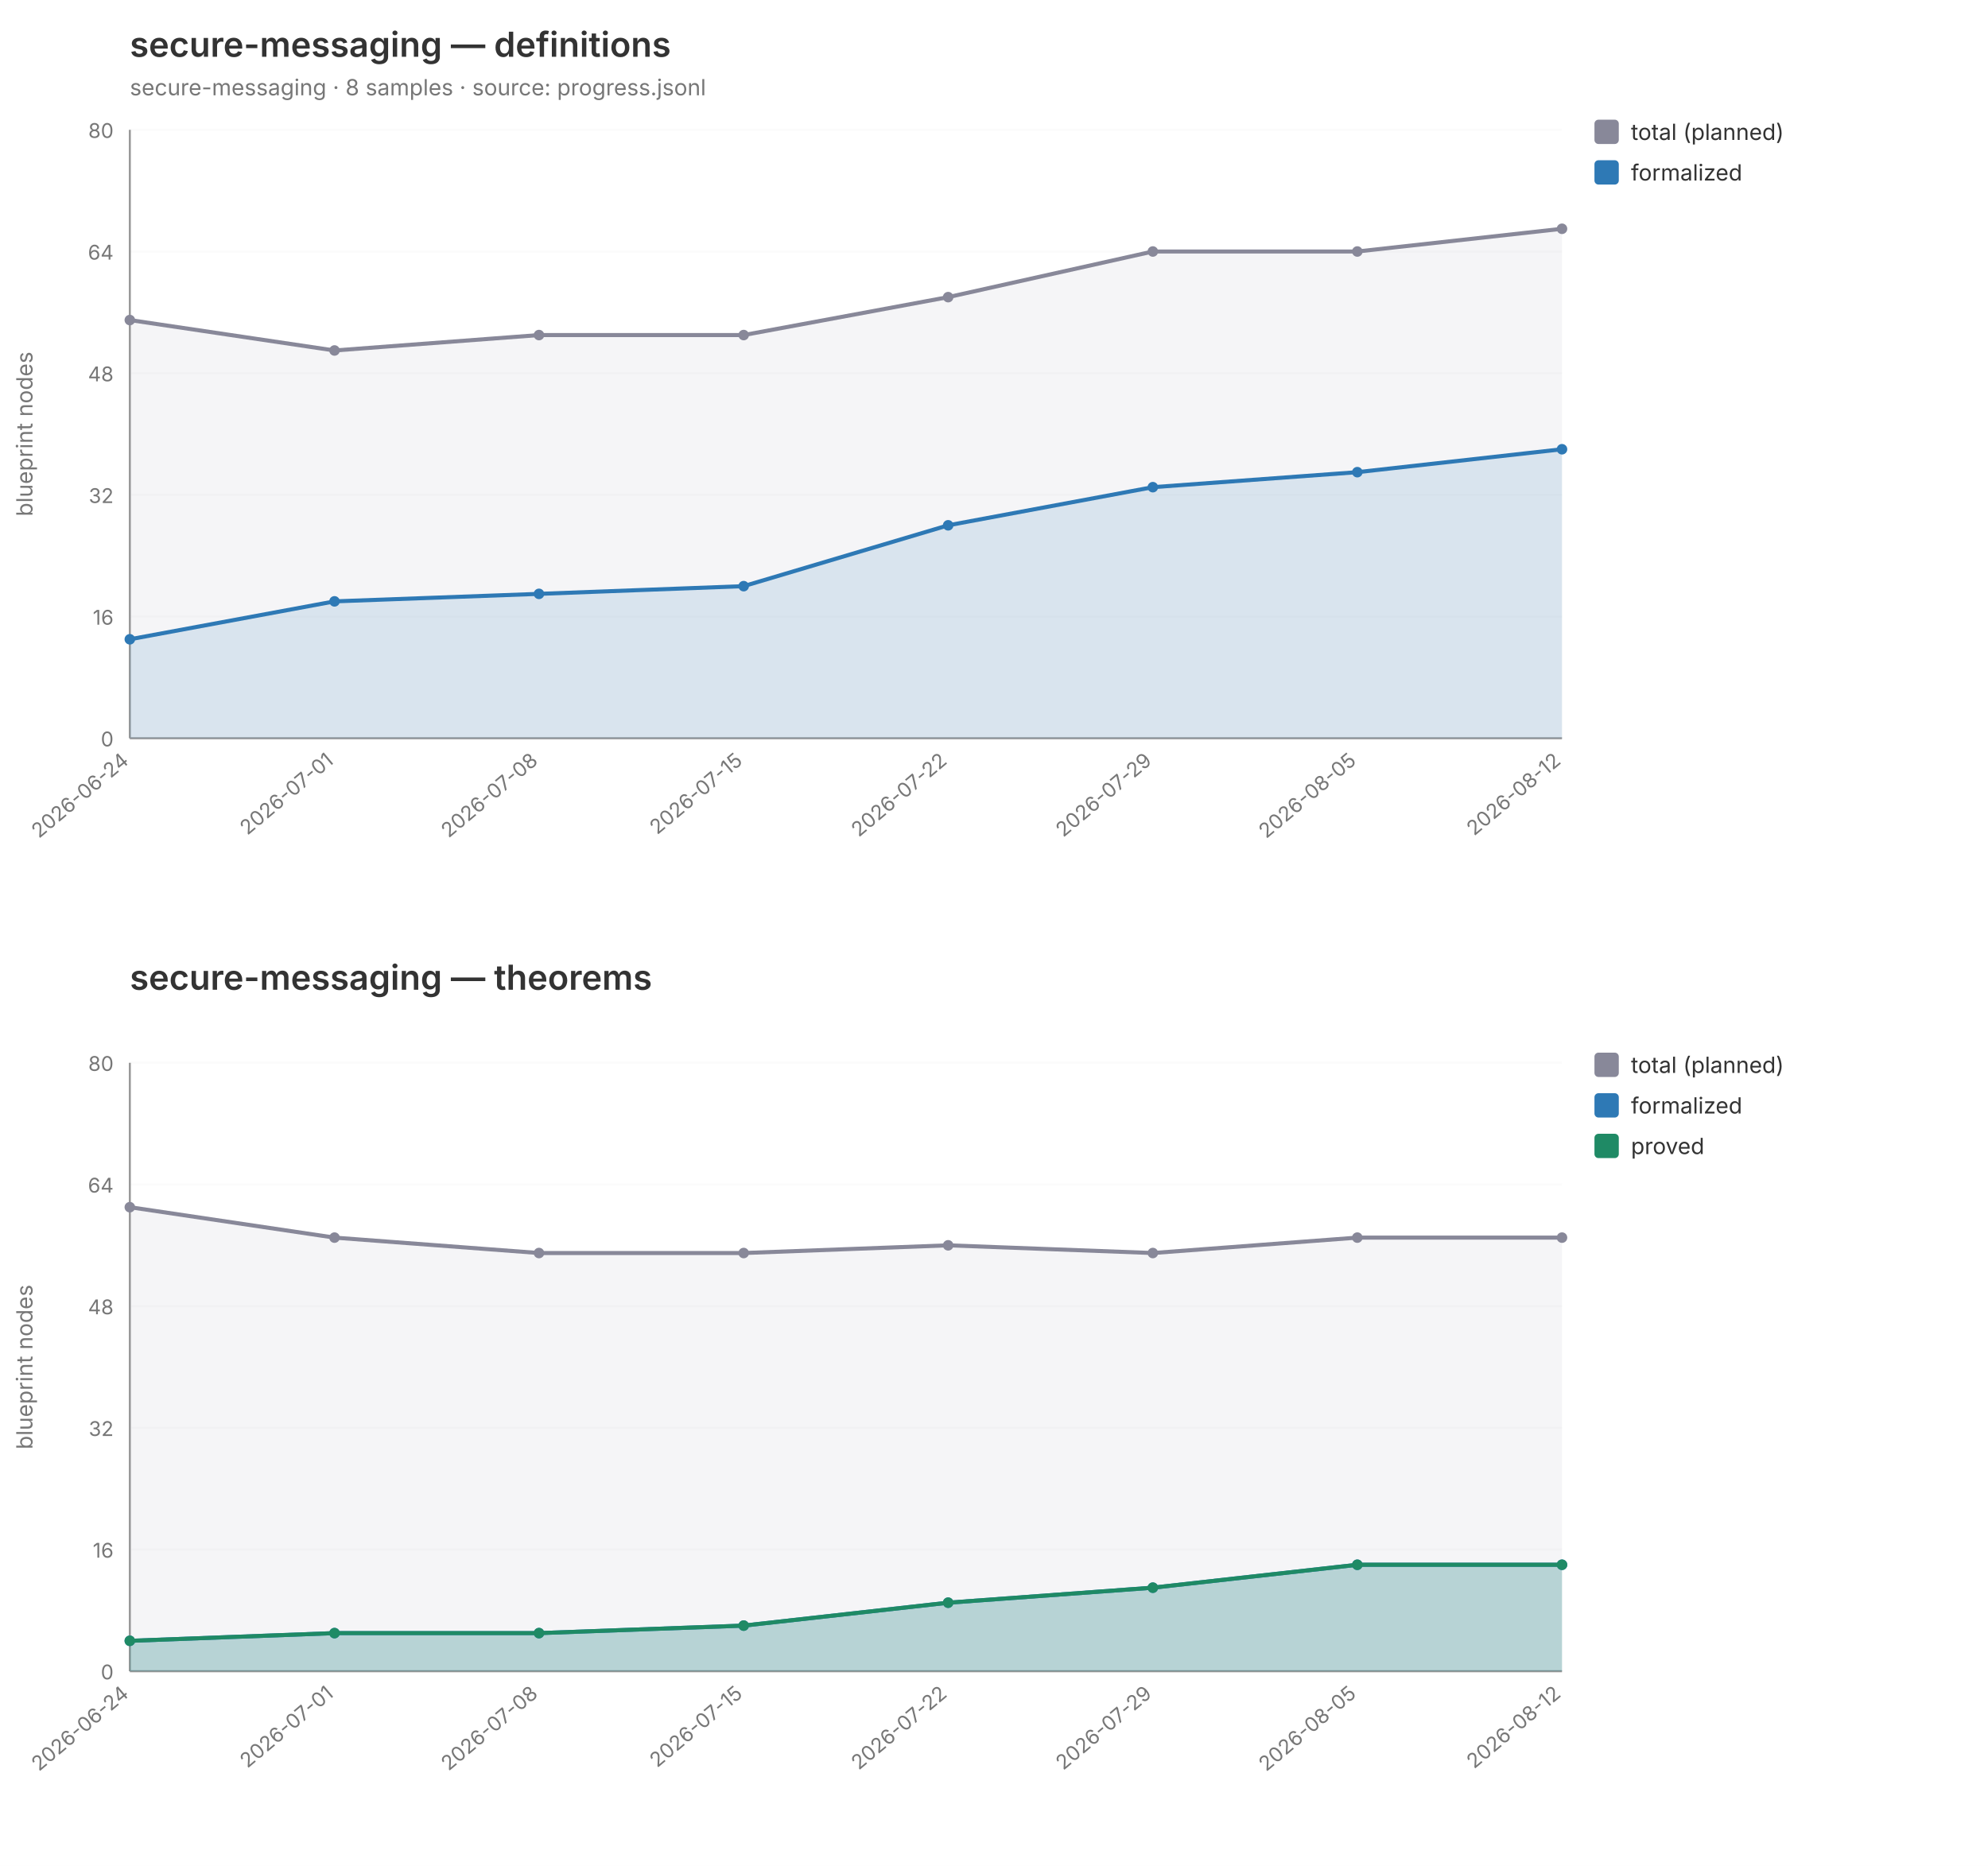
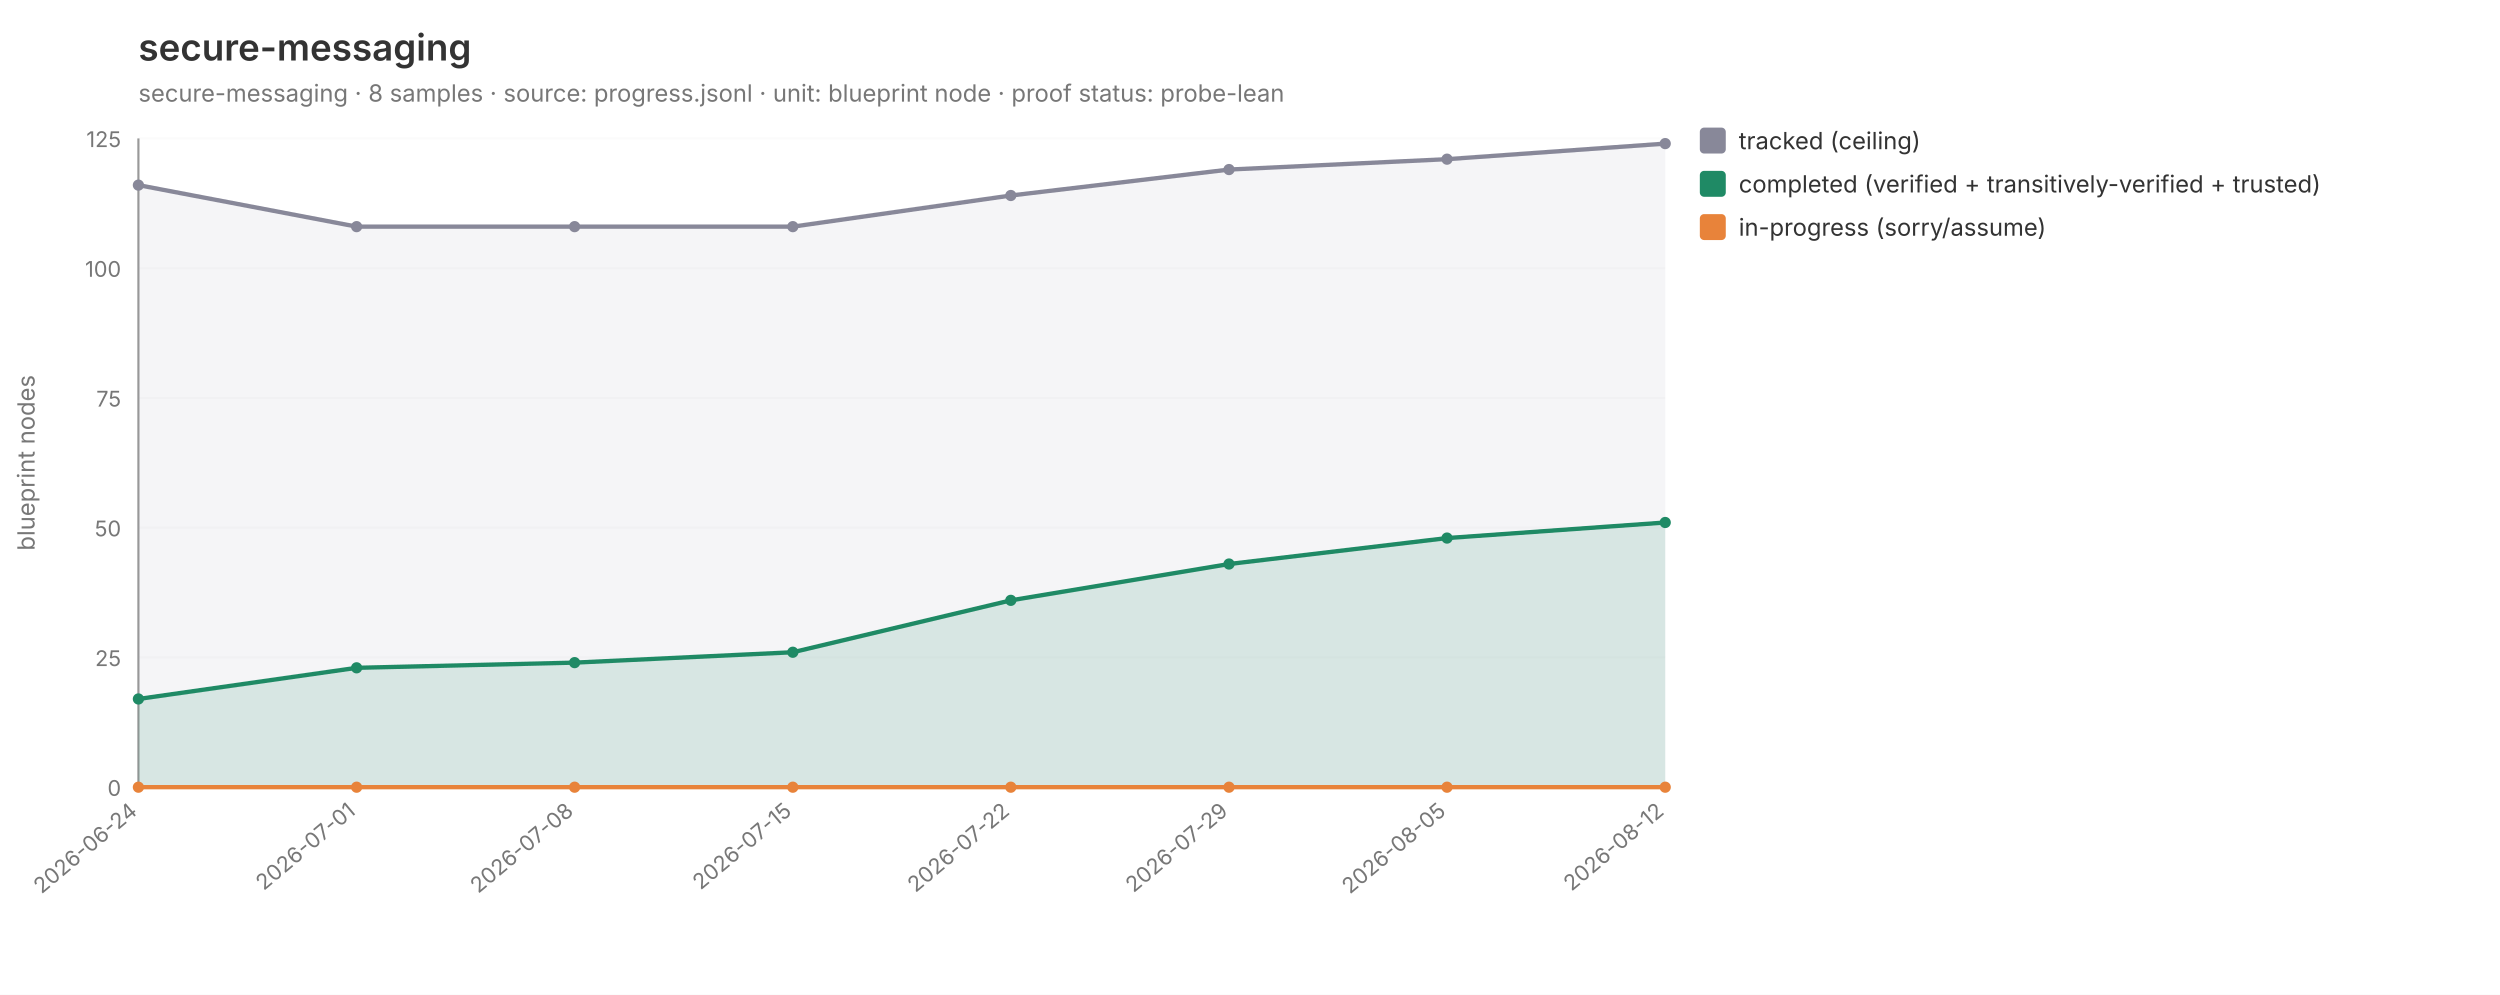
- <svg xmlns="http://www.w3.org/2000/svg" width="980" height="920" viewBox="0 0 980 920" font-family="system-ui, -apple-system, Segoe UI, sans-serif">
-   <rect width="980" height="920" fill="#FFFFFF" />
-   <svg x="0" y="0.0" width="980" height="460" viewBox="0 0 980 460">
-     <text x="64" y="28" font-size="17" font-weight="600" fill="#333333">secure-messaging — definitions</text>
-     <text x="64" y="47" font-size="11" fill="#777777">secure-messaging · 8 samples · source: progress.jsonl</text>
-     <line x1="64" y1="364.0" x2="770" y2="364.0" stroke="#E4E4E422" />
-     <text x="56" y="368.0" font-size="10" text-anchor="end" fill="#777777">0</text>
-     <line x1="64" y1="304.0" x2="770" y2="304.0" stroke="#E4E4E422" />
-     <text x="56" y="308.0" font-size="10" text-anchor="end" fill="#777777">16</text>
-     <line x1="64" y1="244.0" x2="770" y2="244.0" stroke="#E4E4E422" />
-     <text x="56" y="248.0" font-size="10" text-anchor="end" fill="#777777">32</text>
-     <line x1="64" y1="184.0" x2="770" y2="184.0" stroke="#E4E4E422" />
-     <text x="56" y="188.0" font-size="10" text-anchor="end" fill="#777777">48</text>
-     <line x1="64" y1="124.0" x2="770" y2="124.0" stroke="#E4E4E422" />
-     <text x="56" y="128.0" font-size="10" text-anchor="end" fill="#777777">64</text>
-     <line x1="64" y1="64.0" x2="770" y2="64.0" stroke="#E4E4E422" />
-     <text x="56" y="68.0" font-size="10" text-anchor="end" fill="#777777">80</text>
-     <line x1="64" y1="64" x2="64" y2="364" stroke="#999999" />
-     <line x1="64" y1="364" x2="770" y2="364" stroke="#999999" />
-     <text x="16" y="214.0" font-size="11" fill="#777777" text-anchor="middle" transform="rotate(-90 16 214.0)">blueprint nodes</text>
-     <text x="64.0" y="376.0" font-size="10" fill="#777777" text-anchor="end" transform="rotate(-40 64.0 376.0)">2026-06-24</text>
-     <text x="164.9" y="376.0" font-size="10" fill="#777777" text-anchor="end" transform="rotate(-40 164.9 376.0)">2026-07-01</text>
-     <text x="265.7" y="376.0" font-size="10" fill="#777777" text-anchor="end" transform="rotate(-40 265.7 376.0)">2026-07-08</text>
-     <text x="366.6" y="376.0" font-size="10" fill="#777777" text-anchor="end" transform="rotate(-40 366.6 376.0)">2026-07-15</text>
-     <text x="467.4" y="376.0" font-size="10" fill="#777777" text-anchor="end" transform="rotate(-40 467.4 376.0)">2026-07-22</text>
-     <text x="568.3" y="376.0" font-size="10" fill="#777777" text-anchor="end" transform="rotate(-40 568.3 376.0)">2026-07-29</text>
-     <text x="669.1" y="376.0" font-size="10" fill="#777777" text-anchor="end" transform="rotate(-40 669.1 376.0)">2026-08-05</text>
-     <text x="770.0" y="376.0" font-size="10" fill="#777777" text-anchor="end" transform="rotate(-40 770.0 376.0)">2026-08-12</text>
-     <polygon points="64.0,157.8 164.9,172.8 265.7,165.2 366.6,165.2 467.4,146.5 568.3,124.0 669.1,124.0 770.0,112.8 770.0,364.0 64.0,364.0" fill="#888899" fill-opacity="0.08" stroke="none" />
-     <polygon points="64.0,315.2 164.9,296.5 265.7,292.8 366.6,289.0 467.4,259.0 568.3,240.2 669.1,232.8 770.0,221.5 770.0,364.0 64.0,364.0" fill="#2E79B5" fill-opacity="0.14" stroke="none" />
-     <polyline points="64.0,157.8 164.9,172.8 265.7,165.2 366.6,165.2 467.4,146.5 568.3,124.0 669.1,124.0 770.0,112.8" fill="none" stroke="#888899" stroke-width="2.0" stroke-linejoin="round" />
-     <circle cx="64.0" cy="157.8" r="2.6" fill="#888899" />
-     <circle cx="164.9" cy="172.8" r="2.6" fill="#888899" />
-     <circle cx="265.7" cy="165.2" r="2.6" fill="#888899" />
-     <circle cx="366.6" cy="165.2" r="2.6" fill="#888899" />
-     <circle cx="467.4" cy="146.5" r="2.6" fill="#888899" />
-     <circle cx="568.3" cy="124.0" r="2.6" fill="#888899" />
-     <circle cx="669.1" cy="124.0" r="2.6" fill="#888899" />
-     <circle cx="770.0" cy="112.8" r="2.6" fill="#888899" />
-     <polyline points="64.0,315.2 164.9,296.5 265.7,292.8 366.6,289.0 467.4,259.0 568.3,240.2 669.1,232.8 770.0,221.5" fill="none" stroke="#2E79B5" stroke-width="2.0" stroke-linejoin="round" />
-     <circle cx="64.0" cy="315.2" r="2.6" fill="#2E79B5" />
-     <circle cx="164.9" cy="296.5" r="2.6" fill="#2E79B5" />
-     <circle cx="265.7" cy="292.8" r="2.6" fill="#2E79B5" />
-     <circle cx="366.6" cy="289.0" r="2.6" fill="#2E79B5" />
-     <circle cx="467.4" cy="259.0" r="2.6" fill="#2E79B5" />
-     <circle cx="568.3" cy="240.2" r="2.6" fill="#2E79B5" />
-     <circle cx="669.1" cy="232.8" r="2.6" fill="#2E79B5" />
-     <circle cx="770.0" cy="221.5" r="2.6" fill="#2E79B5" />
-     <rect x="786" y="59" width="12" height="12" rx="2" fill="#888899" />
-     <text x="804" y="69" font-size="11" fill="#333333">total (planned)</text>
-     <rect x="786" y="79" width="12" height="12" rx="2" fill="#2E79B5" />
-     <text x="804" y="89" font-size="11" fill="#333333">formalized</text>
-   </svg>
-   <svg x="0" y="460.0" width="980" height="460" viewBox="0 0 980 460">
-     <text x="64" y="28" font-size="17" font-weight="600" fill="#333333">secure-messaging — theorems</text>
-     <line x1="64" y1="364.0" x2="770" y2="364.0" stroke="#E4E4E422" />
-     <text x="56" y="368.0" font-size="10" text-anchor="end" fill="#777777">0</text>
-     <line x1="64" y1="304.0" x2="770" y2="304.0" stroke="#E4E4E422" />
-     <text x="56" y="308.0" font-size="10" text-anchor="end" fill="#777777">16</text>
-     <line x1="64" y1="244.0" x2="770" y2="244.0" stroke="#E4E4E422" />
-     <text x="56" y="248.0" font-size="10" text-anchor="end" fill="#777777">32</text>
-     <line x1="64" y1="184.0" x2="770" y2="184.0" stroke="#E4E4E422" />
-     <text x="56" y="188.0" font-size="10" text-anchor="end" fill="#777777">48</text>
-     <line x1="64" y1="124.0" x2="770" y2="124.0" stroke="#E4E4E422" />
-     <text x="56" y="128.0" font-size="10" text-anchor="end" fill="#777777">64</text>
-     <line x1="64" y1="64.0" x2="770" y2="64.0" stroke="#E4E4E422" />
-     <text x="56" y="68.0" font-size="10" text-anchor="end" fill="#777777">80</text>
-     <line x1="64" y1="64" x2="64" y2="364" stroke="#999999" />
-     <line x1="64" y1="364" x2="770" y2="364" stroke="#999999" />
-     <text x="16" y="214.0" font-size="11" fill="#777777" text-anchor="middle" transform="rotate(-90 16 214.0)">blueprint nodes</text>
-     <text x="64.0" y="376.0" font-size="10" fill="#777777" text-anchor="end" transform="rotate(-40 64.0 376.0)">2026-06-24</text>
-     <text x="164.9" y="376.0" font-size="10" fill="#777777" text-anchor="end" transform="rotate(-40 164.9 376.0)">2026-07-01</text>
-     <text x="265.7" y="376.0" font-size="10" fill="#777777" text-anchor="end" transform="rotate(-40 265.7 376.0)">2026-07-08</text>
-     <text x="366.6" y="376.0" font-size="10" fill="#777777" text-anchor="end" transform="rotate(-40 366.6 376.0)">2026-07-15</text>
-     <text x="467.4" y="376.0" font-size="10" fill="#777777" text-anchor="end" transform="rotate(-40 467.4 376.0)">2026-07-22</text>
-     <text x="568.3" y="376.0" font-size="10" fill="#777777" text-anchor="end" transform="rotate(-40 568.3 376.0)">2026-07-29</text>
-     <text x="669.1" y="376.0" font-size="10" fill="#777777" text-anchor="end" transform="rotate(-40 669.1 376.0)">2026-08-05</text>
-     <text x="770.0" y="376.0" font-size="10" fill="#777777" text-anchor="end" transform="rotate(-40 770.0 376.0)">2026-08-12</text>
-     <polygon points="64.0,135.2 164.9,150.2 265.7,157.8 366.6,157.8 467.4,154.0 568.3,157.8 669.1,150.2 770.0,150.2 770.0,364.0 64.0,364.0" fill="#888899" fill-opacity="0.08" stroke="none" />
-     <polygon points="64.0,349.0 164.9,345.2 265.7,345.2 366.6,341.5 467.4,330.2 568.3,322.8 669.1,311.5 770.0,311.5 770.0,364.0 64.0,364.0" fill="#2E79B5" fill-opacity="0.14" stroke="none" />
-     <polygon points="64.0,349.0 164.9,345.2 265.7,345.2 366.6,341.5 467.4,330.2 568.3,322.8 669.1,311.5 770.0,311.5 770.0,364.0 64.0,364.0" fill="#1F8A65" fill-opacity="0.18" stroke="none" />
-     <polyline points="64.0,135.2 164.9,150.2 265.7,157.8 366.6,157.8 467.4,154.0 568.3,157.8 669.1,150.2 770.0,150.2" fill="none" stroke="#888899" stroke-width="2.0" stroke-linejoin="round" />
-     <circle cx="64.0" cy="135.2" r="2.6" fill="#888899" />
-     <circle cx="164.9" cy="150.2" r="2.6" fill="#888899" />
-     <circle cx="265.7" cy="157.8" r="2.6" fill="#888899" />
-     <circle cx="366.6" cy="157.8" r="2.6" fill="#888899" />
-     <circle cx="467.4" cy="154.0" r="2.6" fill="#888899" />
-     <circle cx="568.3" cy="157.8" r="2.6" fill="#888899" />
-     <circle cx="669.1" cy="150.2" r="2.6" fill="#888899" />
-     <circle cx="770.0" cy="150.2" r="2.6" fill="#888899" />
-     <polyline points="64.0,349.0 164.9,345.2 265.7,345.2 366.6,341.5 467.4,330.2 568.3,322.8 669.1,311.5 770.0,311.5" fill="none" stroke="#2E79B5" stroke-width="2.0" stroke-linejoin="round" />
-     <circle cx="64.0" cy="349.0" r="2.6" fill="#2E79B5" />
-     <circle cx="164.9" cy="345.2" r="2.6" fill="#2E79B5" />
-     <circle cx="265.7" cy="345.2" r="2.6" fill="#2E79B5" />
-     <circle cx="366.6" cy="341.5" r="2.6" fill="#2E79B5" />
-     <circle cx="467.4" cy="330.2" r="2.6" fill="#2E79B5" />
-     <circle cx="568.3" cy="322.8" r="2.6" fill="#2E79B5" />
-     <circle cx="669.1" cy="311.5" r="2.6" fill="#2E79B5" />
-     <circle cx="770.0" cy="311.5" r="2.6" fill="#2E79B5" />
-     <polyline points="64.0,349.0 164.9,345.2 265.7,345.2 366.6,341.5 467.4,330.2 568.3,322.8 669.1,311.5 770.0,311.5" fill="none" stroke="#1F8A65" stroke-width="2.0" stroke-linejoin="round" />
-     <circle cx="64.0" cy="349.0" r="2.6" fill="#1F8A65" />
-     <circle cx="164.9" cy="345.2" r="2.6" fill="#1F8A65" />
-     <circle cx="265.7" cy="345.2" r="2.6" fill="#1F8A65" />
-     <circle cx="366.6" cy="341.5" r="2.6" fill="#1F8A65" />
-     <circle cx="467.4" cy="330.2" r="2.6" fill="#1F8A65" />
-     <circle cx="568.3" cy="322.8" r="2.6" fill="#1F8A65" />
-     <circle cx="669.1" cy="311.5" r="2.6" fill="#1F8A65" />
-     <circle cx="770.0" cy="311.5" r="2.6" fill="#1F8A65" />
-     <rect x="786" y="59" width="12" height="12" rx="2" fill="#888899" />
-     <text x="804" y="69" font-size="11" fill="#333333">total (planned)</text>
-     <rect x="786" y="79" width="12" height="12" rx="2" fill="#2E79B5" />
-     <text x="804" y="89" font-size="11" fill="#333333">formalized</text>
-     <rect x="786" y="99" width="12" height="12" rx="2" fill="#1F8A65" />
-     <text x="804" y="109" font-size="11" fill="#333333">proved</text>
-   </svg>
+ <svg xmlns="http://www.w3.org/2000/svg" width="1156" height="460" viewBox="0 0 1156 460" font-family="system-ui, -apple-system, Segoe UI, sans-serif">
+   <rect width="1156" height="460" fill="#FFFFFF" />
+   <text x="64" y="28" font-size="17" font-weight="600" fill="#333333">secure-messaging</text>
+   <text x="64" y="47" font-size="11" fill="#777777">secure-messaging · 8 samples · source: progress.jsonl · unit: blueprint node · proof status: probe-lean</text>
+   <line x1="64" y1="364.0" x2="770" y2="364.0" stroke="#E4E4E422" />
+   <text x="56" y="368.0" font-size="10" text-anchor="end" fill="#777777">0</text>
+   <line x1="64" y1="304.0" x2="770" y2="304.0" stroke="#E4E4E422" />
+   <text x="56" y="308.0" font-size="10" text-anchor="end" fill="#777777">25</text>
+   <line x1="64" y1="244.0" x2="770" y2="244.0" stroke="#E4E4E422" />
+   <text x="56" y="248.0" font-size="10" text-anchor="end" fill="#777777">50</text>
+   <line x1="64" y1="184.0" x2="770" y2="184.0" stroke="#E4E4E422" />
+   <text x="56" y="188.0" font-size="10" text-anchor="end" fill="#777777">75</text>
+   <line x1="64" y1="124.0" x2="770" y2="124.0" stroke="#E4E4E422" />
+   <text x="56" y="128.0" font-size="10" text-anchor="end" fill="#777777">100</text>
+   <line x1="64" y1="64.0" x2="770" y2="64.0" stroke="#E4E4E422" />
+   <text x="56" y="68.0" font-size="10" text-anchor="end" fill="#777777">125</text>
+   <line x1="64" y1="64" x2="64" y2="364" stroke="#999999" />
+   <line x1="64" y1="364" x2="770" y2="364" stroke="#999999" />
+   <text x="16" y="214.0" font-size="11" fill="#777777" text-anchor="middle" transform="rotate(-90 16 214.0)">blueprint nodes</text>
+   <text x="64.0" y="376.0" font-size="10" fill="#777777" text-anchor="end" transform="rotate(-40 64.0 376.0)">2026-06-24</text>
+   <text x="164.9" y="376.0" font-size="10" fill="#777777" text-anchor="end" transform="rotate(-40 164.9 376.0)">2026-07-01</text>
+   <text x="265.7" y="376.0" font-size="10" fill="#777777" text-anchor="end" transform="rotate(-40 265.7 376.0)">2026-07-08</text>
+   <text x="366.6" y="376.0" font-size="10" fill="#777777" text-anchor="end" transform="rotate(-40 366.6 376.0)">2026-07-15</text>
+   <text x="467.4" y="376.0" font-size="10" fill="#777777" text-anchor="end" transform="rotate(-40 467.4 376.0)">2026-07-22</text>
+   <text x="568.3" y="376.0" font-size="10" fill="#777777" text-anchor="end" transform="rotate(-40 568.3 376.0)">2026-07-29</text>
+   <text x="669.1" y="376.0" font-size="10" fill="#777777" text-anchor="end" transform="rotate(-40 669.1 376.0)">2026-08-05</text>
+   <text x="770.0" y="376.0" font-size="10" fill="#777777" text-anchor="end" transform="rotate(-40 770.0 376.0)">2026-08-12</text>
+   <polygon points="64.0,85.6 164.9,104.8 265.7,104.8 366.6,104.8 467.4,90.4 568.3,78.4 669.1,73.6 770.0,66.4 770.0,364.0 64.0,364.0" fill="#888899" fill-opacity="0.08" stroke="none" />
+   <polygon points="64.0,323.2 164.9,308.8 265.7,306.4 366.6,301.6 467.4,277.6 568.3,260.8 669.1,248.8 770.0,241.6 770.0,364.0 64.0,364.0" fill="#1F8A65" fill-opacity="0.14" stroke="none" />
+   <polyline points="64.0,85.6 164.9,104.8 265.7,104.8 366.6,104.8 467.4,90.4 568.3,78.4 669.1,73.6 770.0,66.4" fill="none" stroke="#888899" stroke-width="2.0" stroke-linejoin="round" />
+   <circle cx="64.0" cy="85.6" r="2.6" fill="#888899" />
+   <circle cx="164.9" cy="104.8" r="2.6" fill="#888899" />
+   <circle cx="265.7" cy="104.8" r="2.6" fill="#888899" />
+   <circle cx="366.6" cy="104.8" r="2.6" fill="#888899" />
+   <circle cx="467.4" cy="90.4" r="2.6" fill="#888899" />
+   <circle cx="568.3" cy="78.4" r="2.6" fill="#888899" />
+   <circle cx="669.1" cy="73.6" r="2.6" fill="#888899" />
+   <circle cx="770.0" cy="66.4" r="2.6" fill="#888899" />
+   <polyline points="64.0,323.2 164.9,308.8 265.7,306.4 366.6,301.6 467.4,277.6 568.3,260.8 669.1,248.8 770.0,241.6" fill="none" stroke="#1F8A65" stroke-width="2.0" stroke-linejoin="round" />
+   <circle cx="64.0" cy="323.2" r="2.6" fill="#1F8A65" />
+   <circle cx="164.9" cy="308.8" r="2.6" fill="#1F8A65" />
+   <circle cx="265.7" cy="306.4" r="2.6" fill="#1F8A65" />
+   <circle cx="366.6" cy="301.6" r="2.6" fill="#1F8A65" />
+   <circle cx="467.4" cy="277.6" r="2.6" fill="#1F8A65" />
+   <circle cx="568.3" cy="260.8" r="2.6" fill="#1F8A65" />
+   <circle cx="669.1" cy="248.8" r="2.6" fill="#1F8A65" />
+   <circle cx="770.0" cy="241.6" r="2.6" fill="#1F8A65" />
+   <polyline points="64.0,364.0 164.9,364.0 265.7,364.0 366.6,364.0 467.4,364.0 568.3,364.0 669.1,364.0 770.0,364.0" fill="none" stroke="#E8833A" stroke-width="2.0" stroke-linejoin="round" />
+   <circle cx="64.0" cy="364.0" r="2.6" fill="#E8833A" />
+   <circle cx="164.9" cy="364.0" r="2.6" fill="#E8833A" />
+   <circle cx="265.7" cy="364.0" r="2.6" fill="#E8833A" />
+   <circle cx="366.6" cy="364.0" r="2.6" fill="#E8833A" />
+   <circle cx="467.4" cy="364.0" r="2.6" fill="#E8833A" />
+   <circle cx="568.3" cy="364.0" r="2.6" fill="#E8833A" />
+   <circle cx="669.1" cy="364.0" r="2.6" fill="#E8833A" />
+   <circle cx="770.0" cy="364.0" r="2.6" fill="#E8833A" />
+   <rect x="786" y="59" width="12" height="12" rx="2" fill="#888899" />
+   <text x="804" y="69" font-size="11" fill="#333333">tracked (ceiling)</text>
+   <rect x="786" y="79" width="12" height="12" rx="2" fill="#1F8A65" />
+   <text x="804" y="89" font-size="11" fill="#333333">completed (verified + transitively-verified + trusted)</text>
+   <rect x="786" y="99" width="12" height="12" rx="2" fill="#E8833A" />
+   <text x="804" y="109" font-size="11" fill="#333333">in-progress (sorry/assume)</text>
</svg>
